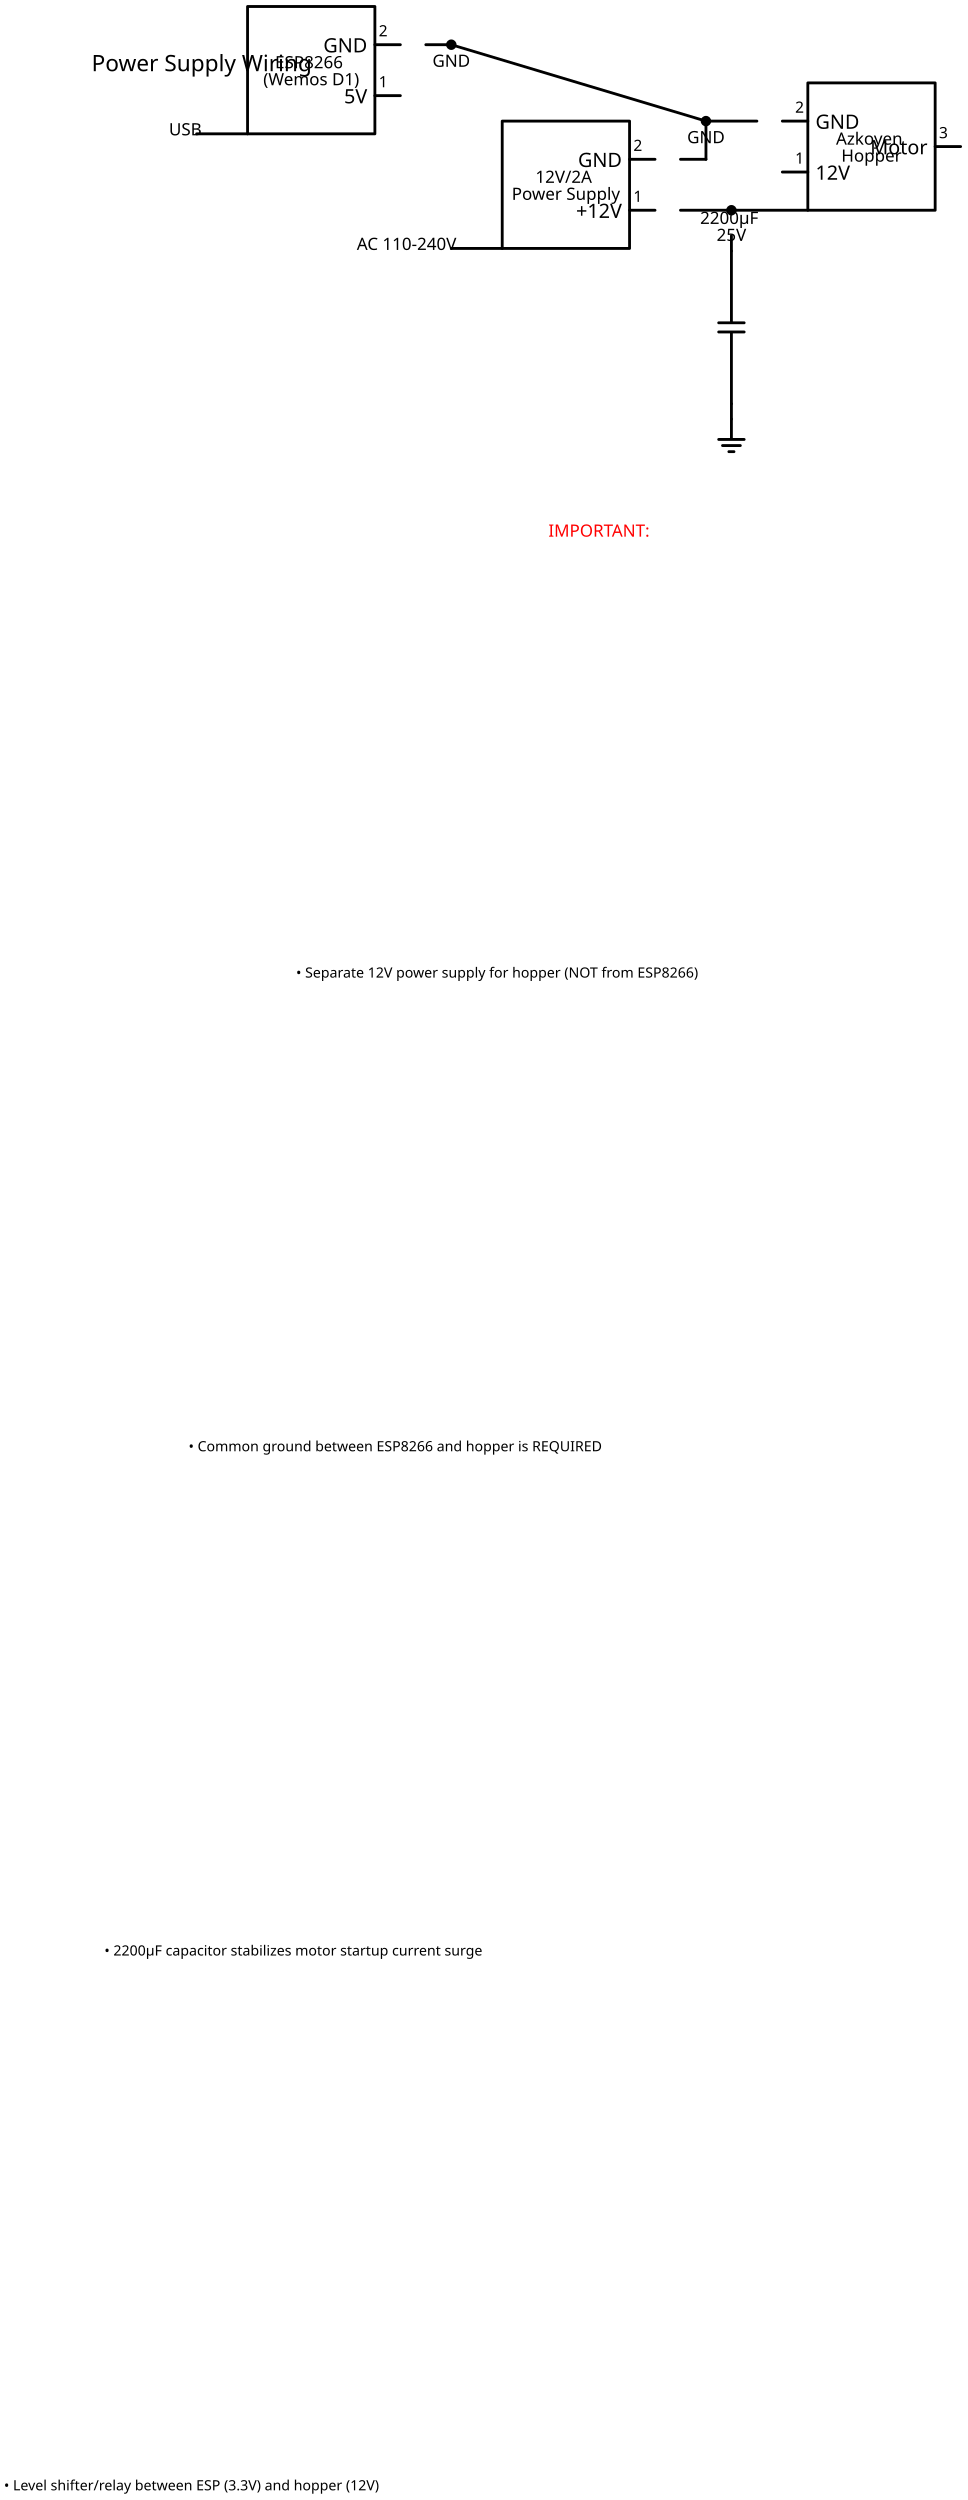
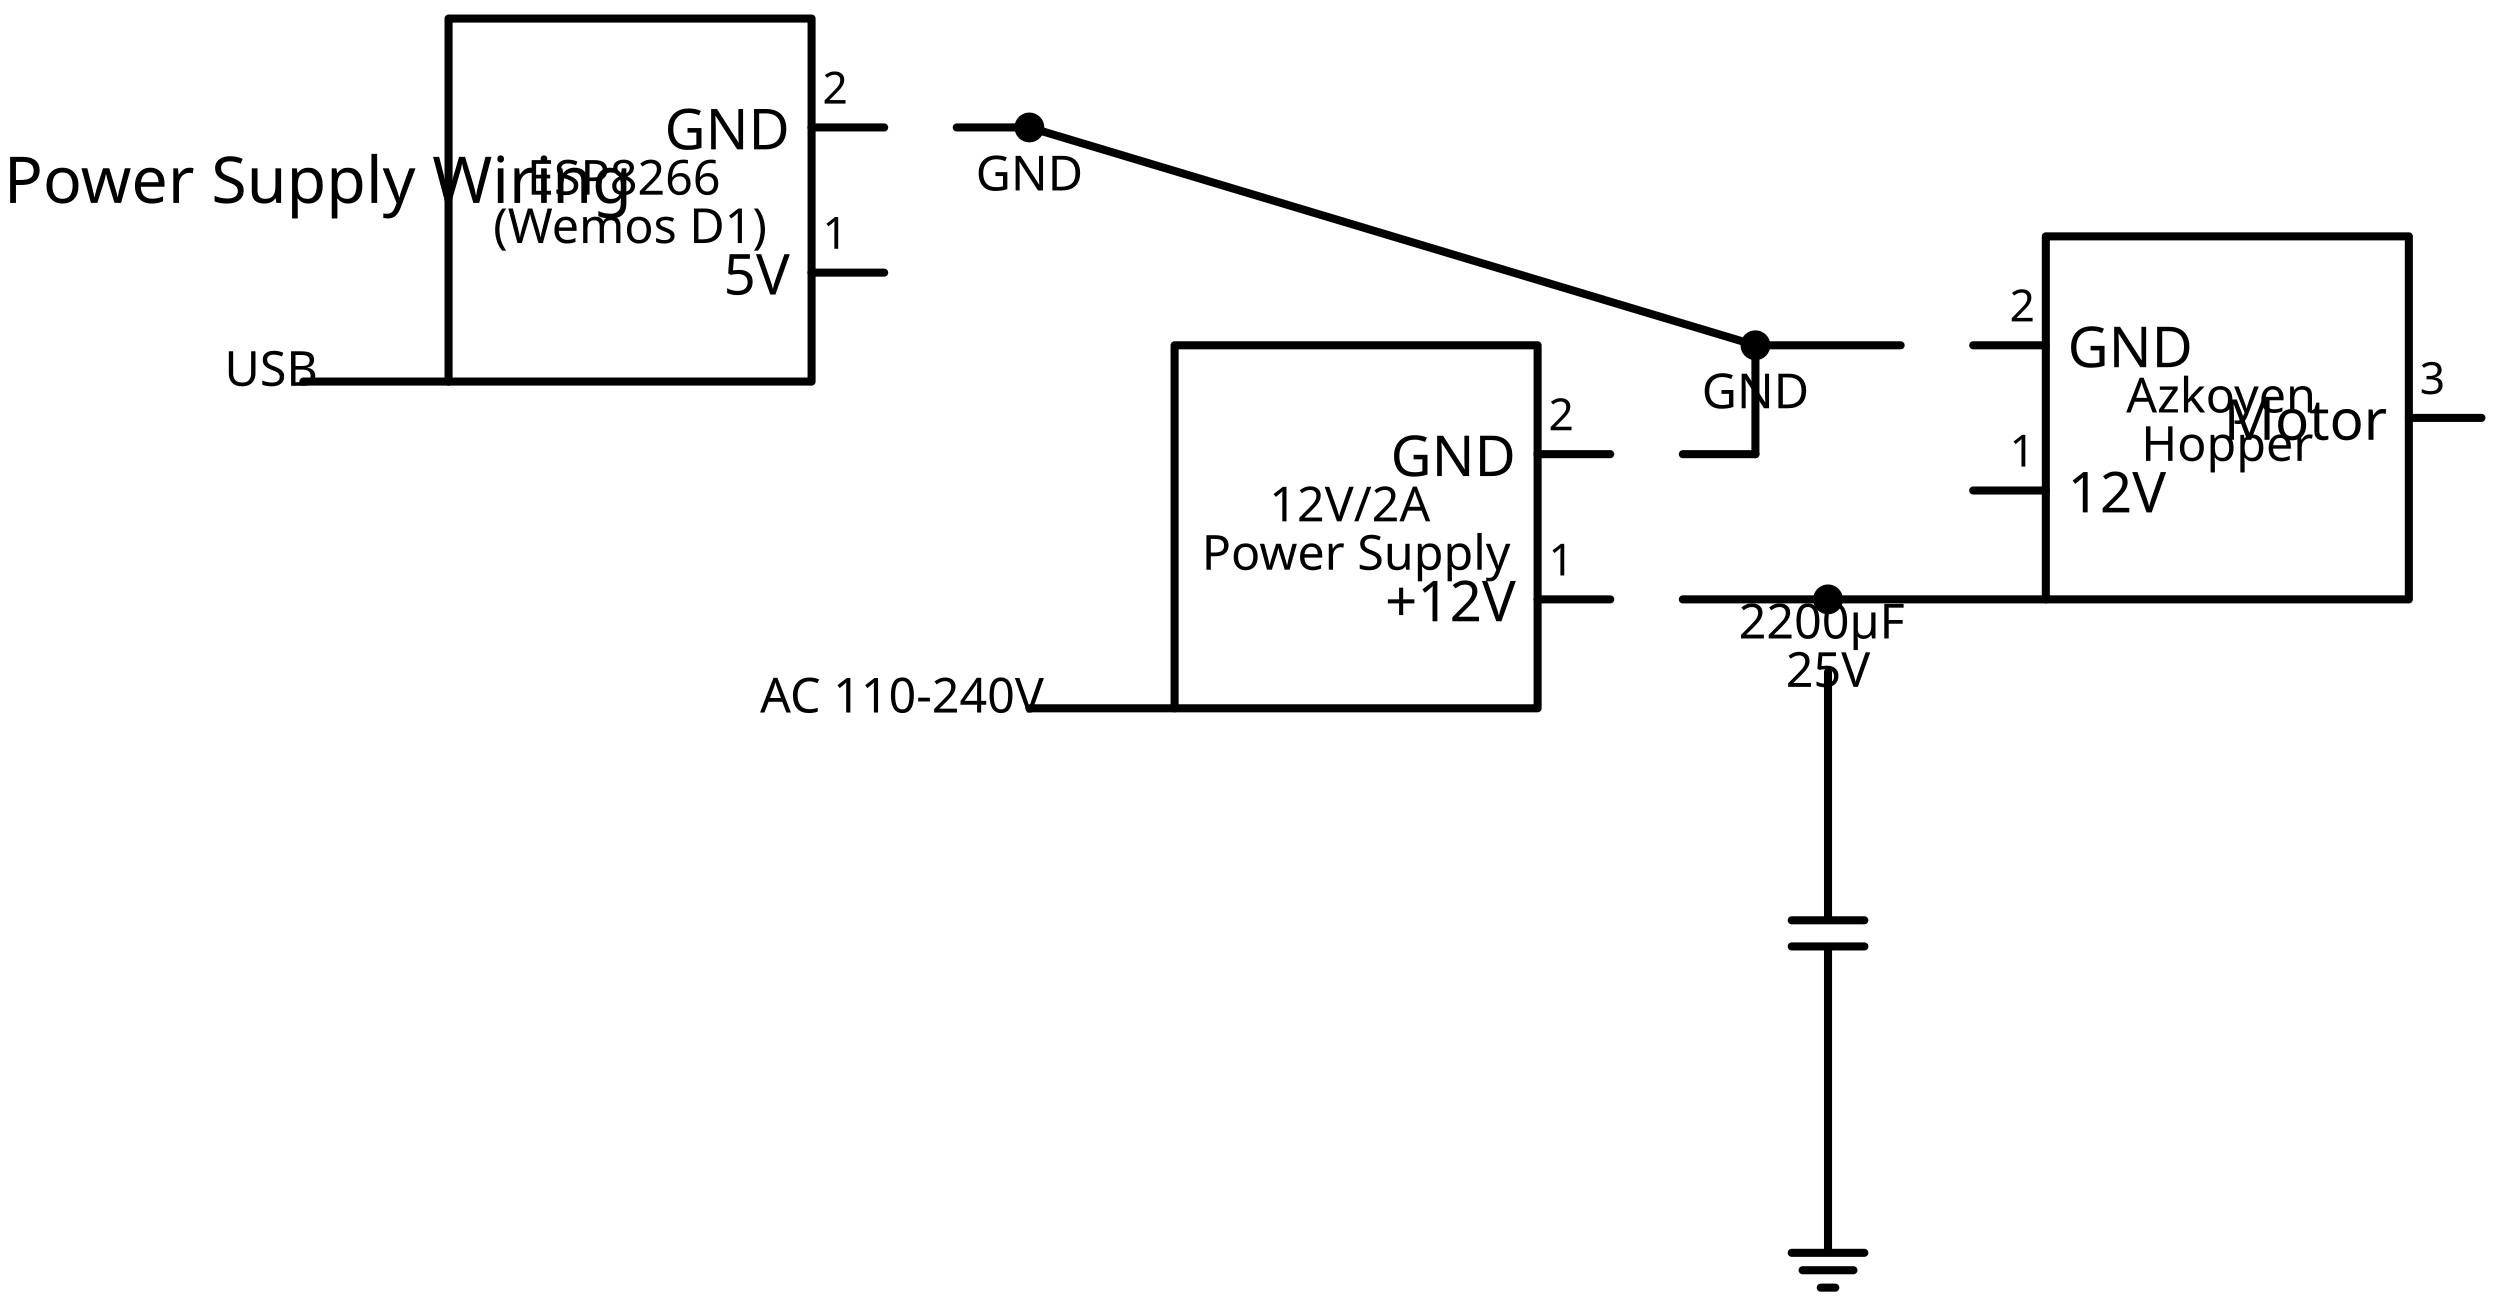
- <svg xmlns="http://www.w3.org/2000/svg" xml:lang="en" height="1767.0pt" width="683.57pt" viewBox="-138.97 -58.6 683.57 1767.0" style="background-color:white;">
+ <svg xmlns="http://www.w3.org/2000/svg" xml:lang="en" height="323.84pt" width="619.808pt" viewBox="-75.208 -58.6 619.808 323.84" style="background-color:white;">
  <path d="M 0.0,36.0 L 18.0,36.0 L 36.0,36.0" style="stroke:black;fill:none;stroke-width:2.0;stroke-dasharray:-;stroke-linecap:round;stroke-linejoin:round;" />
  <path d="M 36.0,36.0 L 126.0,36.0 L 126.0,-54.0 L 36.0,-54.0 L 36.0,36.0" style="stroke:black;fill:none;stroke-width:2.0;stroke-dasharray:-;stroke-linecap:round;stroke-linejoin:round;" />
  <path d="M 126.0,9.0 L 144.0,9.0" style="stroke:black;fill:none;stroke-width:2.0;stroke-dasharray:-;stroke-linecap:round;stroke-linejoin:round;" />
  <path d="M 126.0,-27.0 L 144.0,-27.0" style="stroke:black;fill:none;stroke-width:2.0;stroke-dasharray:-;stroke-linecap:round;stroke-linejoin:round;" />
  <path d="M 162.0,-27.0 L 171.0,-27.0 L 180.0,-27.0" style="stroke:black;fill:none;stroke-width:2.0;stroke-dasharray:-;stroke-linecap:round;stroke-linejoin:round;" />
  <path d="M 180.0,117.0 L 198.0,117.0 L 216.0,117.0" style="stroke:black;fill:none;stroke-width:2.0;stroke-dasharray:-;stroke-linecap:round;stroke-linejoin:round;" />
  <path d="M 216.0,117.0 L 306.0,117.0 L 306.0,27.0 L 216.0,27.0 L 216.0,117.0" style="stroke:black;fill:none;stroke-width:2.0;stroke-dasharray:-;stroke-linecap:round;stroke-linejoin:round;" />
  <path d="M 306.0,90.0 L 324.0,90.0" style="stroke:black;fill:none;stroke-width:2.0;stroke-dasharray:-;stroke-linecap:round;stroke-linejoin:round;" />
  <path d="M 306.0,54.0 L 324.0,54.0" style="stroke:black;fill:none;stroke-width:2.0;stroke-dasharray:-;stroke-linecap:round;stroke-linejoin:round;" />
  <path d="M 342.0,90.0 L 360.0,90.0 L 378.0,90.0" style="stroke:black;fill:none;stroke-width:2.0;stroke-dasharray:-;stroke-linecap:round;stroke-linejoin:round;" />
  <path d="M 378.0,90.0 L 405.0,90.0 L 432.0,90.0" style="stroke:black;fill:none;stroke-width:2.0;stroke-dasharray:-;stroke-linecap:round;stroke-linejoin:round;" />
  <path d="M 432.0,90.0 L 522.0,90.0 L 522.0,-0.0 L 432.0,-0.0 L 432.0,90.0" style="stroke:black;fill:none;stroke-width:2.0;stroke-dasharray:-;stroke-linecap:round;stroke-linejoin:round;" />
  <path d="M 432.0,63.0 L 414.0,63.0" style="stroke:black;fill:none;stroke-width:2.0;stroke-dasharray:-;stroke-linecap:round;stroke-linejoin:round;" />
  <path d="M 432.0,27.0 L 414.0,27.0" style="stroke:black;fill:none;stroke-width:2.0;stroke-dasharray:-;stroke-linecap:round;stroke-linejoin:round;" />
  <path d="M 522.0,45.0 L 540.0,45.0" style="stroke:black;fill:none;stroke-width:2.0;stroke-dasharray:-;stroke-linecap:round;stroke-linejoin:round;" />
  <path d="M 378.0,108.0 L 378.0,113.4 L 378.0,118.8" style="stroke:black;fill:none;stroke-width:2.0;stroke-dasharray:-;stroke-linecap:round;stroke-linejoin:round;" />
  <path d="M 378.0,118.8 L 378.0,169.56 M 387.0,169.56 L 369.0,169.56 M 387.0,176.04 L 369.0,176.04 M 378.0,176.04 L 378.0,226.8" style="stroke:black;fill:none;stroke-width:2.0;stroke-dasharray:-;stroke-linecap:round;stroke-linejoin:round;" />
  <path d="M 378.0,226.8 L 378.0,232.2 L 378.0,237.6" style="stroke:black;fill:none;stroke-width:2.0;stroke-dasharray:-;stroke-linecap:round;stroke-linejoin:round;" />
  <path d="M 378.0,237.6 L 378.0,252.0 L 369.0,252.0 L 387.0,252.0 M 371.7,256.32 L 384.3,256.32 M 376.2,260.64 L 379.8,260.64" style="stroke:black;fill:none;stroke-width:2.0;stroke-dasharray:-;stroke-linecap:round;stroke-linejoin:round;" />
  <path d="M 396.0,27.0 L 378.0,27 L 360.0,27" style="stroke:black;fill:none;stroke-width:2.0;stroke-dasharray:-;stroke-linecap:round;stroke-linejoin:round;" />
  <path d="M 180.0,-27.0 L 270.0,3.9968028886505635e-15 L 360.0,27" style="stroke:black;fill:none;stroke-width:2.0;stroke-dasharray:-;stroke-linecap:round;stroke-linejoin:round;" />
  <path d="M 342.0,54.0 L 351.0,54.0 L 360.0,54.0" style="stroke:black;fill:none;stroke-width:2.0;stroke-dasharray:-;stroke-linecap:round;stroke-linejoin:round;" />
  <path d="M 360.0,54.0 L 360.0,40.5 L 360.0,27" style="stroke:black;fill:none;stroke-width:2.0;stroke-dasharray:-;stroke-linecap:round;stroke-linejoin:round;" />
  <text x="3.6" y="-19.6" dominant-baseline="ideographic" fill="black" font-size="16" font-family="sans" text-anchor="middle">
    <tspan x="3.6" dy="16">Power Supply Wiring</tspan>
  </text>
  <text x="3.6" y="20.4" dominant-baseline="central" fill="black" font-size="12" font-family="sans" text-anchor="end">
    <tspan x="3.6" dy="12">USB</tspan>
  </text>
  <text x="128.7" y="-4.7" dominant-baseline="ideographic" fill="black" font-size="11" font-family="sans" text-anchor="start">
    <tspan x="128.7" dy="11">1</tspan>
  </text>
  <text x="120.6" y="-5.0" dominant-baseline="central" fill="black" font-size="14" font-family="sans" text-anchor="end">
    <tspan x="120.6" dy="14">5V</tspan>
  </text>
  <text x="128.7" y="-40.7" dominant-baseline="ideographic" fill="black" font-size="11" font-family="sans" text-anchor="start">
    <tspan x="128.7" dy="11">2</tspan>
  </text>
  <text x="120.6" y="-41.0" dominant-baseline="central" fill="black" font-size="14" font-family="sans" text-anchor="end">
    <tspan x="120.6" dy="14">GND</tspan>
  </text>
  <text x="81.0" y="-27.0" dominant-baseline="central" fill="black" font-size="12" font-family="sans" text-anchor="middle">
    <tspan x="81.0" dy="12">ESP8266</tspan>
    <tspan x="81.0" dy="12">(Wemos D1)</tspan>
  </text>
  <text x="183.6" y="101.4" dominant-baseline="central" fill="black" font-size="12" font-family="sans" text-anchor="end">
    <tspan x="183.6" dy="12">AC 110-240V</tspan>
  </text>
  <text x="308.7" y="76.3" dominant-baseline="ideographic" fill="black" font-size="11" font-family="sans" text-anchor="start">
    <tspan x="308.7" dy="11">1</tspan>
  </text>
  <text x="300.6" y="76.0" dominant-baseline="central" fill="black" font-size="14" font-family="sans" text-anchor="end">
    <tspan x="300.6" dy="14">+12V</tspan>
  </text>
  <text x="308.7" y="40.3" dominant-baseline="ideographic" fill="black" font-size="11" font-family="sans" text-anchor="start">
    <tspan x="308.7" dy="11">2</tspan>
  </text>
  <text x="300.6" y="40.0" dominant-baseline="central" fill="black" font-size="14" font-family="sans" text-anchor="end">
    <tspan x="300.6" dy="14">GND</tspan>
  </text>
  <text x="261.0" y="54.0" dominant-baseline="central" fill="black" font-size="12" font-family="sans" text-anchor="middle">
    <tspan x="261.0" dy="12">12V/2A</tspan>
    <tspan x="261.0" dy="12">Power Supply</tspan>
  </text>
  <text x="429.3" y="49.3" dominant-baseline="ideographic" fill="black" font-size="11" font-family="sans" text-anchor="end">
    <tspan x="429.3" dy="11">1</tspan>
  </text>
  <text x="437.4" y="49.0" dominant-baseline="central" fill="black" font-size="14" font-family="sans" text-anchor="start">
    <tspan x="437.4" dy="14">12V</tspan>
  </text>
  <text x="429.3" y="13.3" dominant-baseline="ideographic" fill="black" font-size="11" font-family="sans" text-anchor="end">
    <tspan x="429.3" dy="11">2</tspan>
  </text>
  <text x="437.4" y="13.0" dominant-baseline="central" fill="black" font-size="14" font-family="sans" text-anchor="start">
    <tspan x="437.4" dy="14">GND</tspan>
  </text>
  <text x="524.7" y="31.3" dominant-baseline="ideographic" fill="black" font-size="11" font-family="sans" text-anchor="start">
    <tspan x="524.7" dy="11">3</tspan>
  </text>
  <text x="516.6" y="31.0" dominant-baseline="central" fill="black" font-size="14" font-family="sans" text-anchor="end">
    <tspan x="516.6" dy="14">Motor</tspan>
  </text>
  <text x="477.0" y="27.0" dominant-baseline="central" fill="black" font-size="12" font-family="sans" text-anchor="middle">
    <tspan x="477.0" dy="12">Azkoyen</tspan>
    <tspan x="477.0" dy="12">Hopper</tspan>
  </text>
  <text x="378.0" y="91.2" dominant-baseline="ideographic" fill="black" font-size="12" font-family="sans" text-anchor="middle">
    <tspan x="378.0" dy="12">2200µF</tspan>
    <tspan x="378.0" dy="12">25V</tspan>
  </text>
-   <text x="284.4" y="299.4" dominant-baseline="hanging" fill="red" font-size="12" font-family="sans" text-anchor="middle">
-     <tspan x="284.4" dy="12">IMPORTANT:</tspan>
-   </text>
-   <text x="212.4" y="614.6" dominant-baseline="hanging" fill="black" font-size="10" font-family="sans" text-anchor="middle">
-     <tspan x="212.4" dy="10">• Separate 12V power supply for hopper (NOT from ESP8266)</tspan>
-   </text>
-   <text x="140.4" y="949.4" dominant-baseline="hanging" fill="black" font-size="10" font-family="sans" text-anchor="middle">
-     <tspan x="140.4" dy="10">• Common ground between ESP8266 and hopper is REQUIRED</tspan>
-   </text>
-   <text x="68.4" y="1305.8" dominant-baseline="hanging" fill="black" font-size="10" font-family="sans" text-anchor="middle">
-     <tspan x="68.4" dy="10">• 2200µF capacitor stabilizes motor startup current surge</tspan>
-   </text>
-   <text x="-3.6" y="1683.8" dominant-baseline="hanging" fill="black" font-size="10" font-family="sans" text-anchor="middle">
-     <tspan x="-3.6" dy="10">• Level shifter/relay between ESP (3.3V) and hopper (12V)</tspan>
-   </text>
  <circle cx="180.0" cy="-27.0" r="2.7" style="stroke:black;fill:black;stroke-width:2.0;stroke-dasharray:-;" />
  <text x="180.0" y="-32.7" dominant-baseline="hanging" fill="black" font-size="12" font-family="sans" text-anchor="middle">
    <tspan x="180.0" dy="12">GND</tspan>
  </text>
  <circle cx="378.0" cy="90.0" r="2.7" style="stroke:black;fill:black;stroke-width:2.0;stroke-dasharray:-;" />
  <circle cx="360.0" cy="27" r="2.7" style="stroke:black;fill:black;stroke-width:2.0;stroke-dasharray:-;" />
  <text x="360.0" y="21.3" dominant-baseline="hanging" fill="black" font-size="12" font-family="sans" text-anchor="middle">
    <tspan x="360.0" dy="12">GND</tspan>
  </text>
</svg>
